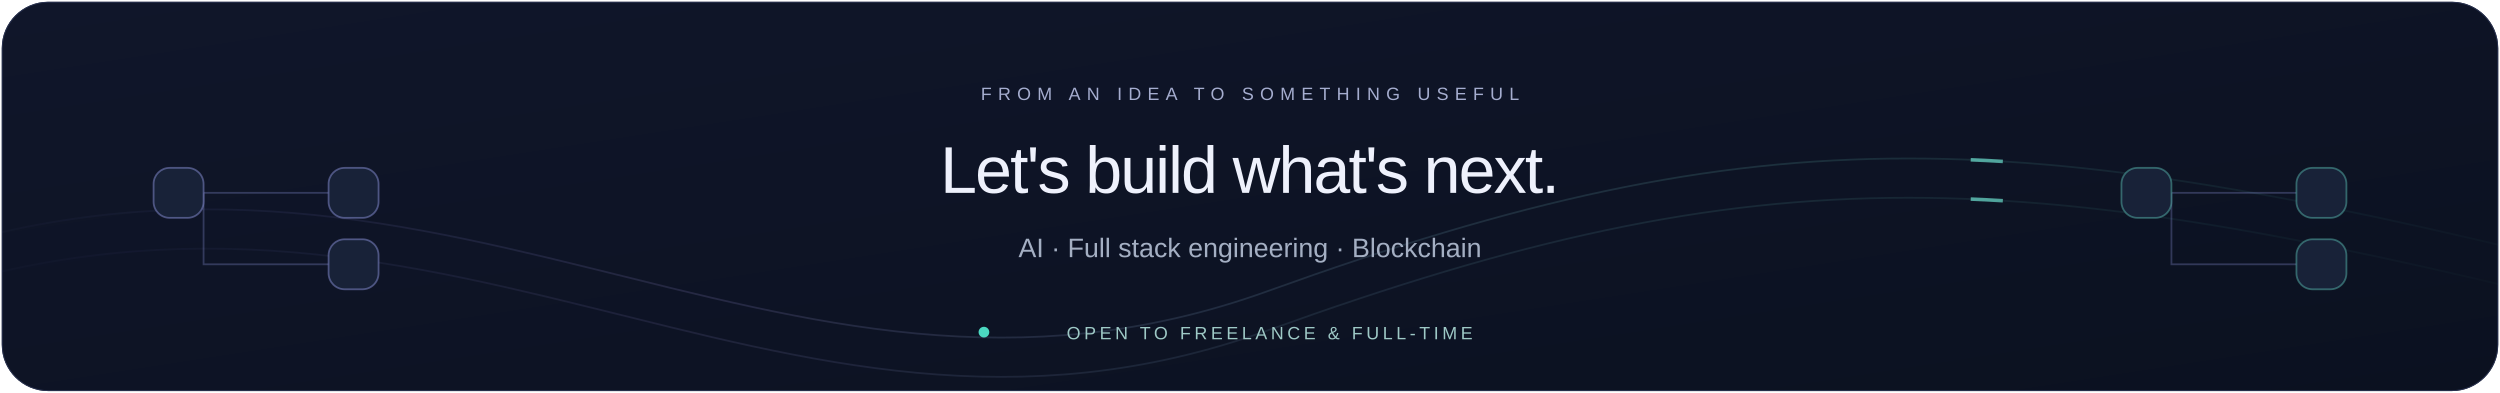
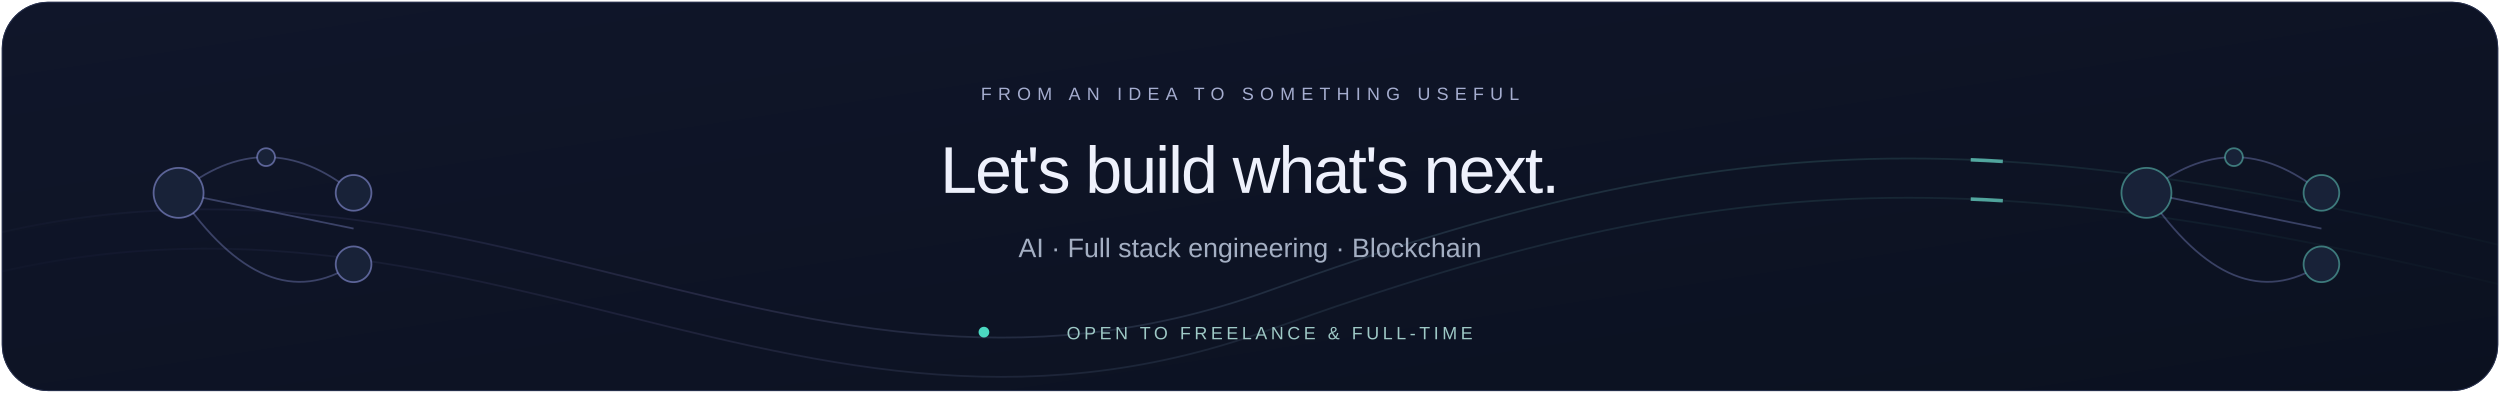
<svg xmlns="http://www.w3.org/2000/svg" width="1400" height="220" viewBox="0 0 1400 220" role="img" aria-labelledby="title desc">
  <defs>
    <linearGradient id="bg" x2="1" y2="1">
      <stop stop-color="#10162a" />
      <stop offset="1" stop-color="#0b1120" />
    </linearGradient>
    <linearGradient id="flow">
      <stop stop-color="#818cf8" stop-opacity="0" />
      <stop offset=".3" stop-color="#a79be6" />
      <stop offset=".7" stop-color="#6ccbbf" />
      <stop offset="1" stop-color="#4bd8c1" stop-opacity="0" />
    </linearGradient>
    <clipPath id="bounds">
      <rect x="1" y="1" width="1398" height="218" rx="26" />
    </clipPath>
  </defs>
  <style>
    .signal{stroke-dasharray:18 1190;animation:flow 14s linear infinite}.second{animation-delay:-7s}
    .pulse{animation:breathe 6s ease-in-out infinite}
    .node{animation:breathe 7s ease-in-out infinite}.node.second{animation-delay:-3.5s}
    @keyframes flow{to{stroke-dashoffset:-1208}}@keyframes breathe{50%{opacity:.4}}
    @media(prefers-reduced-motion:reduce){.signal,.pulse,.node{animation:none}}
  </style>
  <g clip-path="url(#bounds)">
    <rect x="1" y="1" width="1398" height="218" rx="26" fill="url(#bg)" stroke="#2b3453" />
    <path d="M-80 155C240 30 430 264 710 163S1130 68 1480 157" fill="none" stroke="url(#flow)" stroke-opacity=".16" />
    <path d="M-80 177C240 52 430 286 710 185S1130 90 1480 179" fill="none" stroke="url(#flow)" stroke-opacity=".12" />
    <path class="signal" d="M-80 155C240 30 430 264 710 163S1130 68 1480 157" fill="none" stroke="url(#flow)" stroke-width="2" />
    <path class="signal second" d="M-80 177C240 52 430 286 710 185S1130 90 1480 179" fill="none" stroke="url(#flow)" stroke-width="2" />
-     <g fill="none" stroke="#a5adff" stroke-opacity=".25">
-       <path d="M114 108h70m-70 0v40h70M1216 108h70m-70 0v40h70" />
+     <g fill="none" stroke="#a5adff" stroke-opacity=".3">
+       <path d="M100 108q49-40 98 0m-98 0q49 72 98 40m-98-40 98 20M1202 108q49-40 98 0m-98 0q49 72 98 40m-98-40 98 20" />
    </g>
-     <g class="node" fill="#182238" stroke="#a5adff" stroke-opacity=".4">
-       <rect x="86" y="94" width="28" height="28" rx="9" />
-       <rect x="184" y="94" width="28" height="28" rx="9" />
-       <rect x="184" y="134" width="28" height="28" rx="9" />
+     <g class="node" fill="#182238" stroke="#a5adff" stroke-opacity=".5">
+       <circle cx="100" cy="108" r="14" />
+       <circle cx="198" cy="108" r="10" />
+       <circle cx="198" cy="148" r="10" />
+       <circle cx="149" cy="88" r="5" />
    </g>
-     <g class="node second" fill="#182238" stroke="#68dacb" stroke-opacity=".4">
-       <rect x="1188" y="94" width="28" height="28" rx="9" />
-       <rect x="1286" y="94" width="28" height="28" rx="9" />
-       <rect x="1286" y="134" width="28" height="28" rx="9" />
+     <g class="node second" fill="#182238" stroke="#68dacb" stroke-opacity=".5">
+       <circle cx="1202" cy="108" r="14" />
+       <circle cx="1300" cy="108" r="10" />
+       <circle cx="1300" cy="148" r="10" />
+       <circle cx="1251" cy="88" r="5" />
    </g>
    <g text-anchor="middle" font-family="Segoe UI,Arial,sans-serif">
      <text x="700" y="56" fill="#a5adcf" font-size="10" letter-spacing="3.5">FROM AN IDEA TO SOMETHING USEFUL</text>
      <text x="700" y="108" fill="#eef1fc" font-size="37" font-weight="500" letter-spacing="-1">Let's build what's next.</text>
      <text x="700" y="144" fill="#a4afc3" font-size="15">AI · Full stack engineering · Blockchain</text>
      <circle class="pulse" cx="551" cy="186" r="3" fill="#4bd8c1" />
      <text x="711" y="190" fill="#9ec9c6" font-size="10" letter-spacing="2">OPEN TO FREELANCE &amp; FULL-TIME</text>
    </g>
  </g>
</svg>
